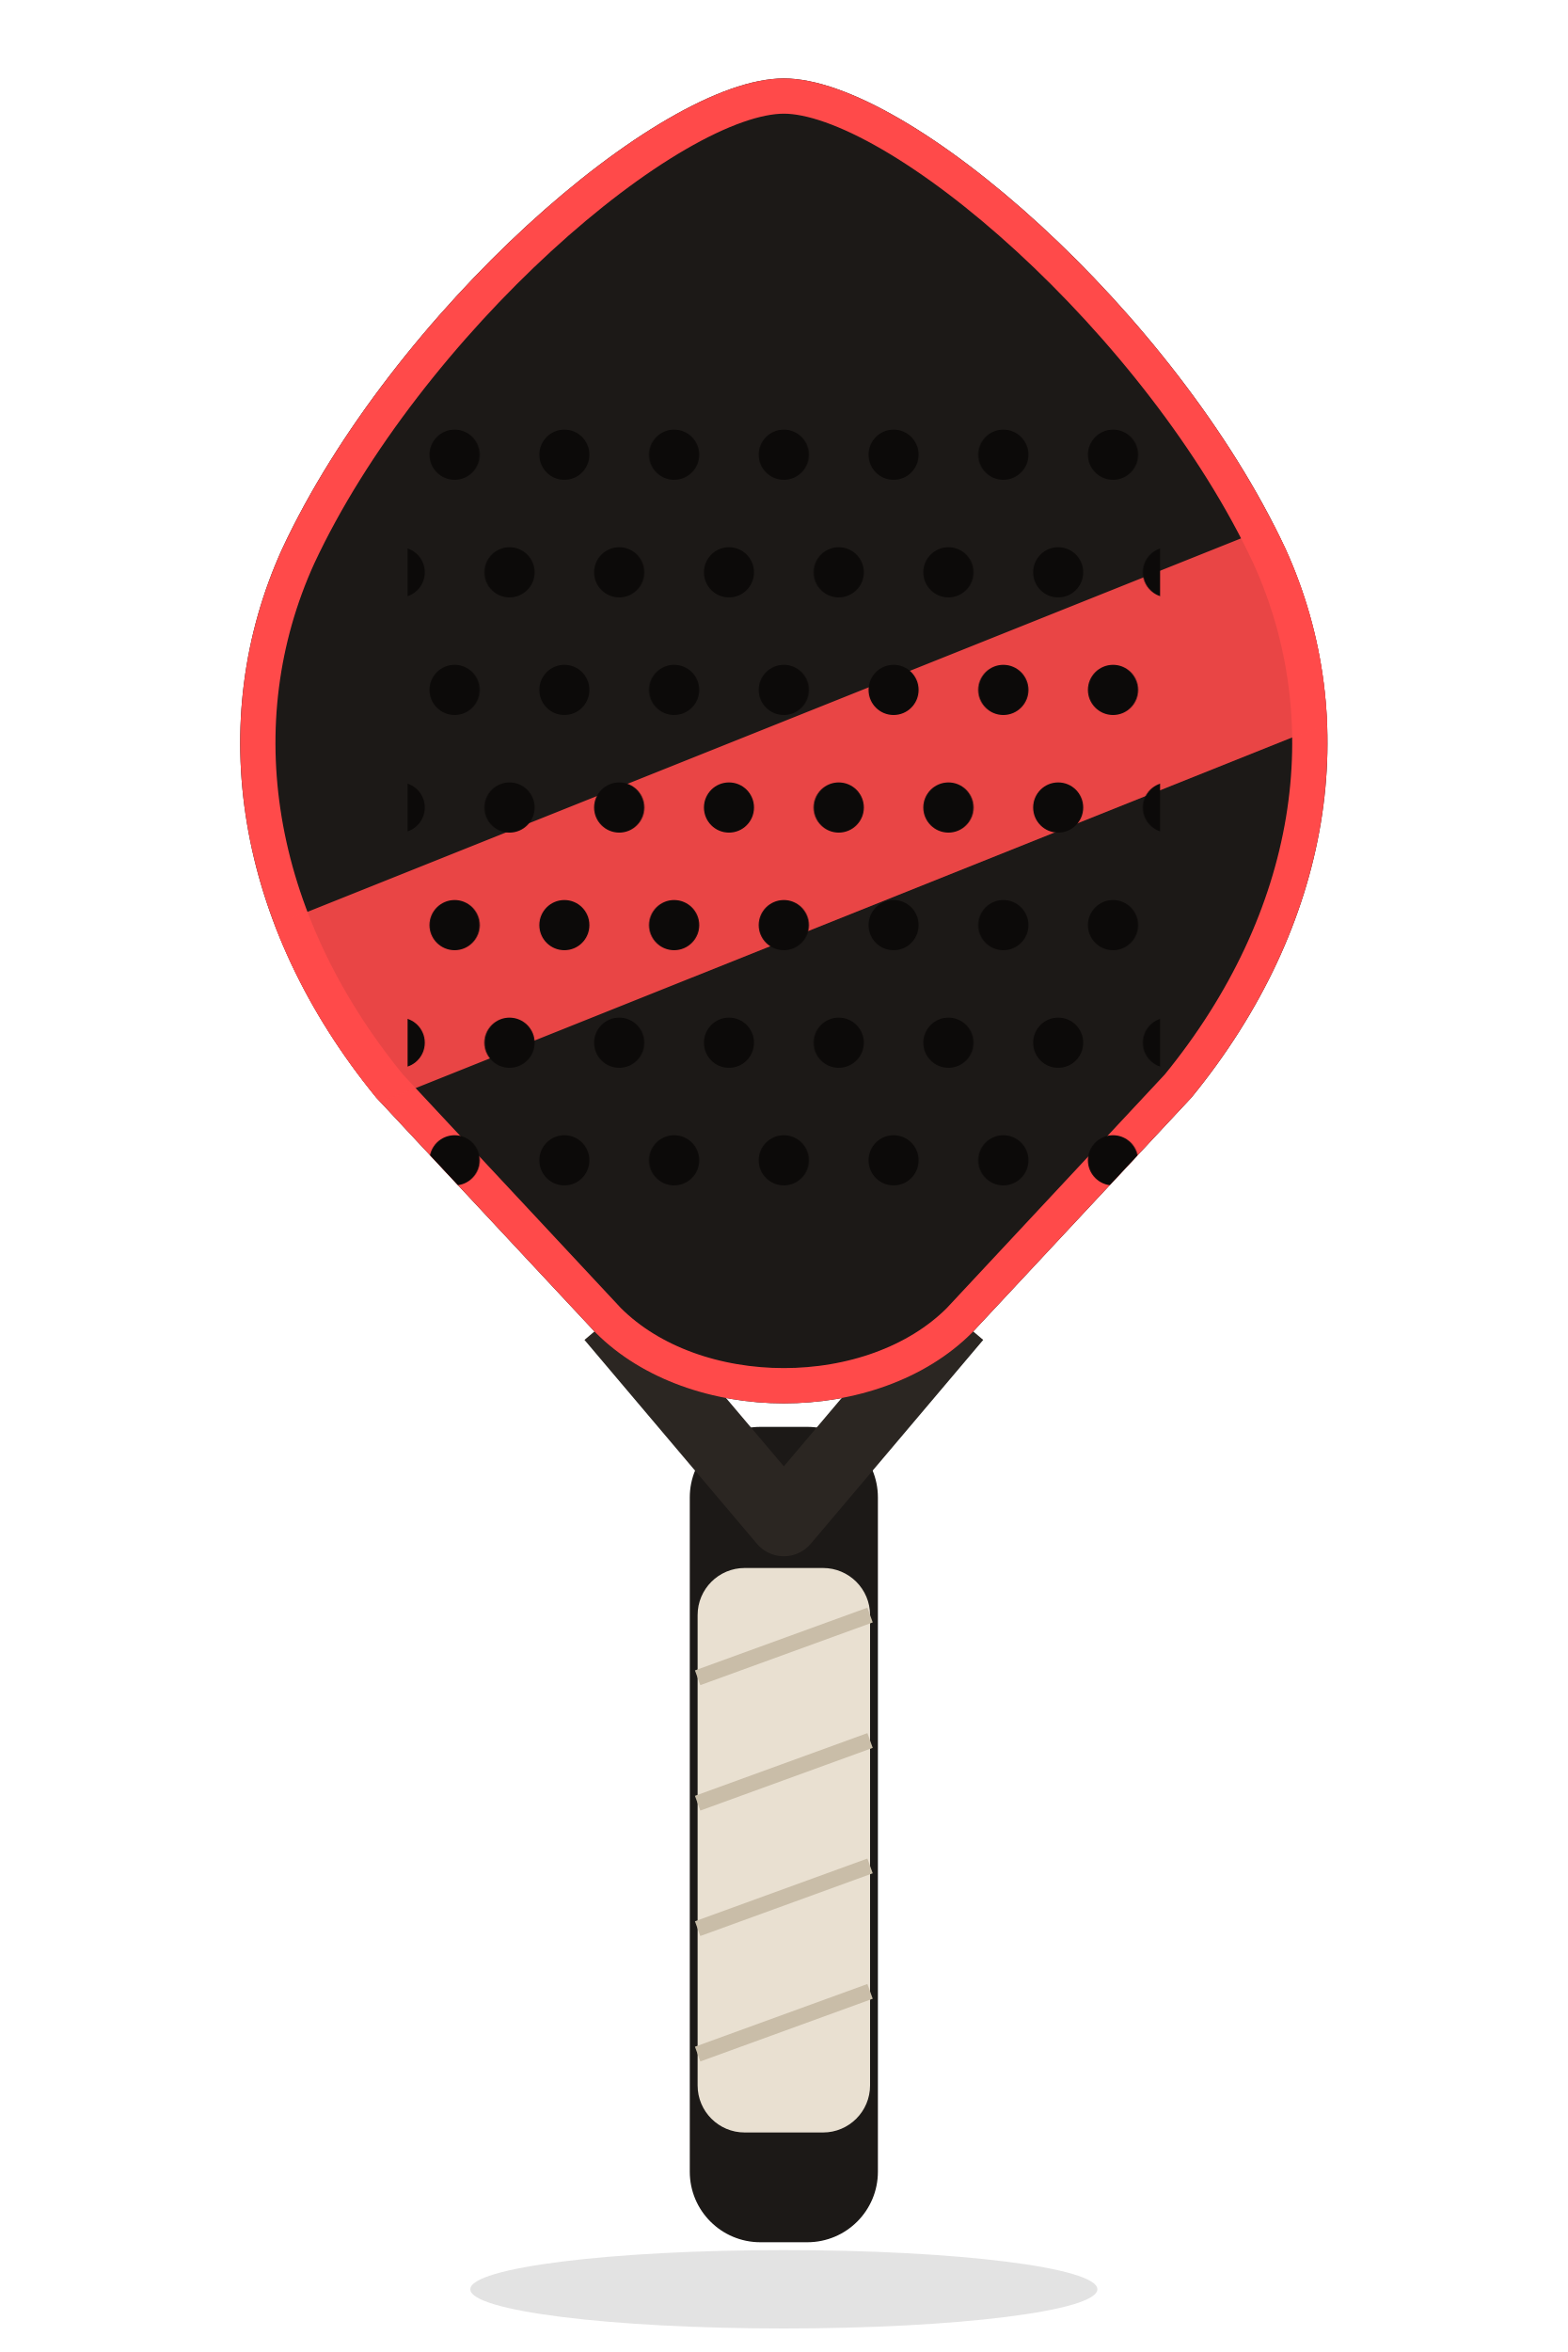
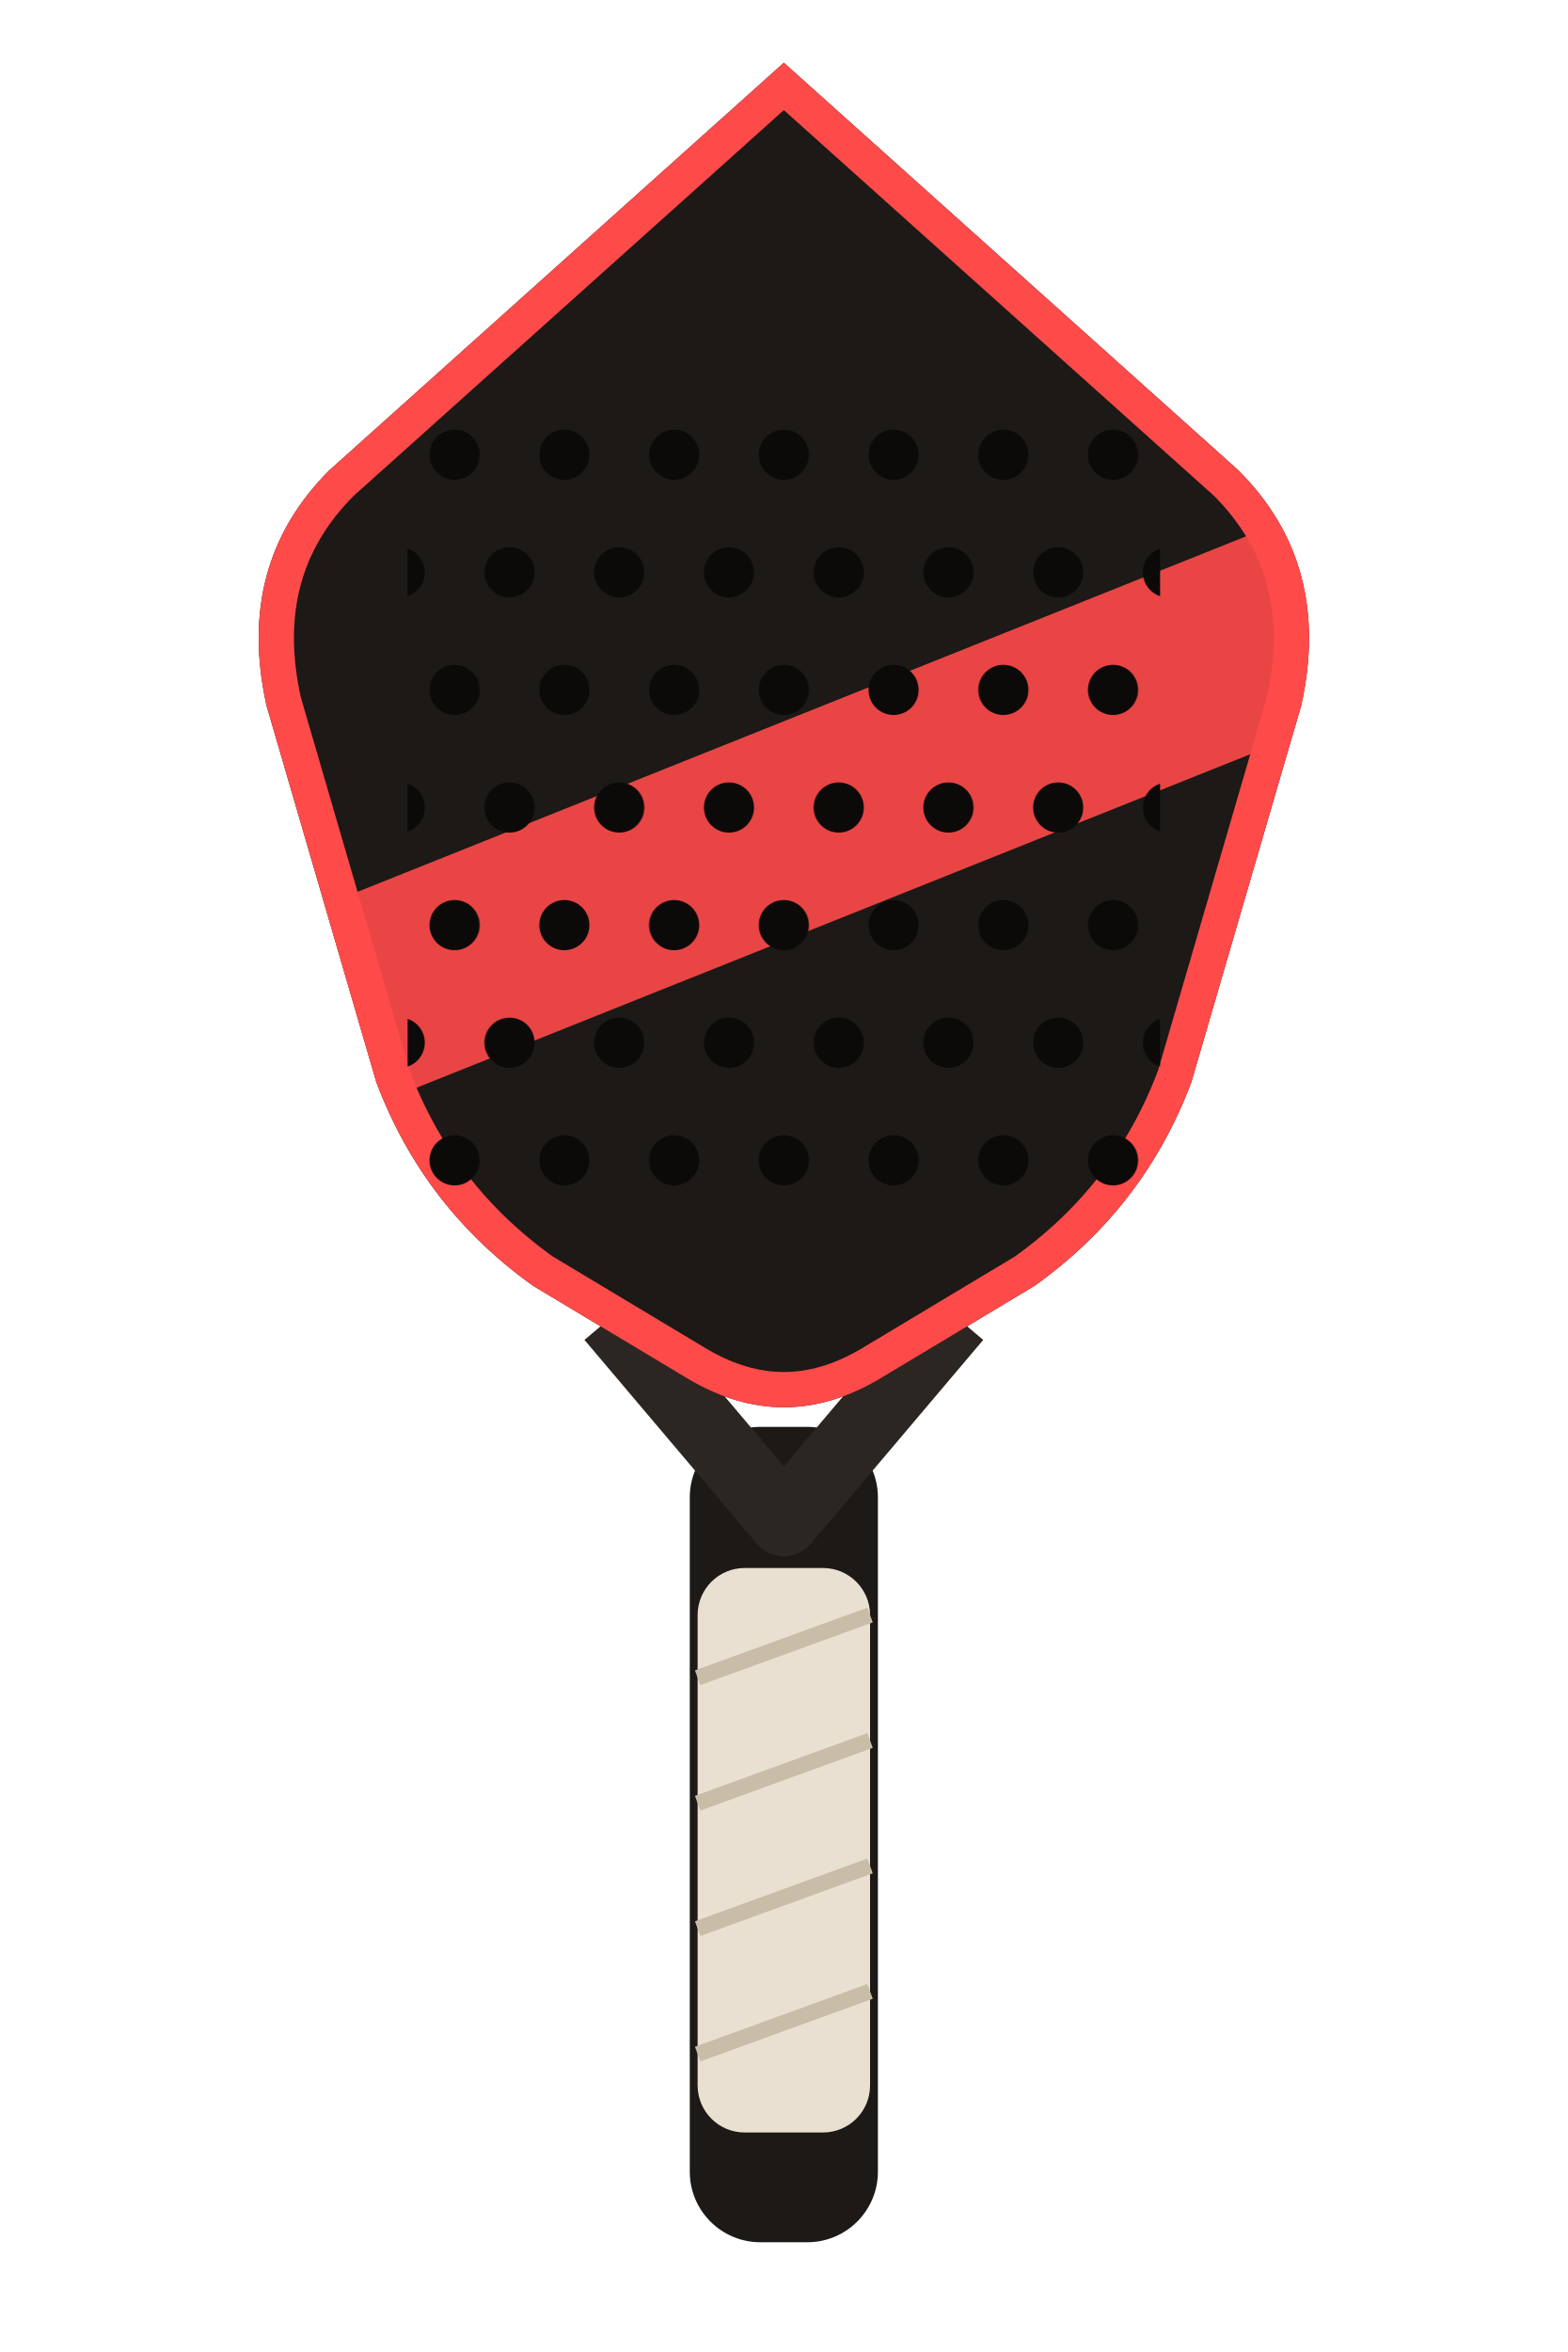
<svg xmlns="http://www.w3.org/2000/svg" viewBox="0 0 200 300">
  <defs>
    <clipPath id="c">
-       <path d="M100 10c16 0 50 30 64 60 10 22 6 48-12 70l-28 30c-12 12-36 12-48 0l-28-30c-18-22-22-48-12-70 14-30 48-60 64-60z" />
+       <path d="M100 8L158 60Q170 72 166 90L152 138Q146 154 132 164L112 176Q100 183 88 176L68 164Q54 154 48 138L34 90Q30 72 42 60Z" />
    </clipPath>
    <pattern id="h" width="14" height="30" patternUnits="userSpaceOnUse" x="51" y="51">
      <circle cx="7" cy="7" r="3.2" fill="#0c0a09" />
      <circle cx="14" cy="22" r="3.2" fill="#0c0a09" />
      <circle cx="0" cy="22" r="3.2" fill="#0c0a09" />
    </pattern>
  </defs>
-   <ellipse cx="100" cy="292" rx="40" ry="5" fill="#14110f" opacity=".12" />
  <rect x="88" y="182" width="24" height="104" rx="9" fill="#1c1917" />
  <rect x="89" y="200" width="22" height="72" rx="6" fill="#e9e0d1" />
  <path d="M89 214l22-8M89 230l22-8M89 246l22-8M89 262l22-8" stroke="#c9bda8" stroke-width="2" />
  <path d="M78 168l22 26 22-26" fill="none" stroke="#2b2622" stroke-width="9" stroke-linejoin="round" />
-   <path d="M100 10c16 0 50 30 64 60 10 22 6 48-12 70l-28 30c-12 12-36 12-48 0l-28-30c-18-22-22-48-12-70 14-30 48-60 64-60z" fill="#1c1917" />
+   <path d="M100 8L158 60Q170 72 166 90L152 138Q146 154 132 164L112 176Q100 183 88 176L68 164Q54 154 48 138L34 90Q30 72 42 60Z" fill="#1c1917" />
  <g clip-path="url(#c)">
-     <path d="M100 10c16 0 50 30 64 60 10 22 6 48-12 70l-28 30c-12 12-36 12-48 0l-28-30c-18-22-22-48-12-70 14-30 48-60 64-60z" fill="none" stroke="#ff4a4a" stroke-width="9" />
+     <path d="M100 8L158 60Q170 72 166 90L152 138Q146 154 132 164L112 176Q100 183 88 176L68 164Q54 154 48 138L34 90Q30 72 42 60Z" fill="none" stroke="#ff4a4a" stroke-width="9" />
    <path d="M30 120 L170 64 L170 92 L30 148z" fill="#ff4a4a" opacity=".9" />
    <rect x="52" y="50" width="96" height="108" fill="url(#h)" />
  </g>
</svg>
